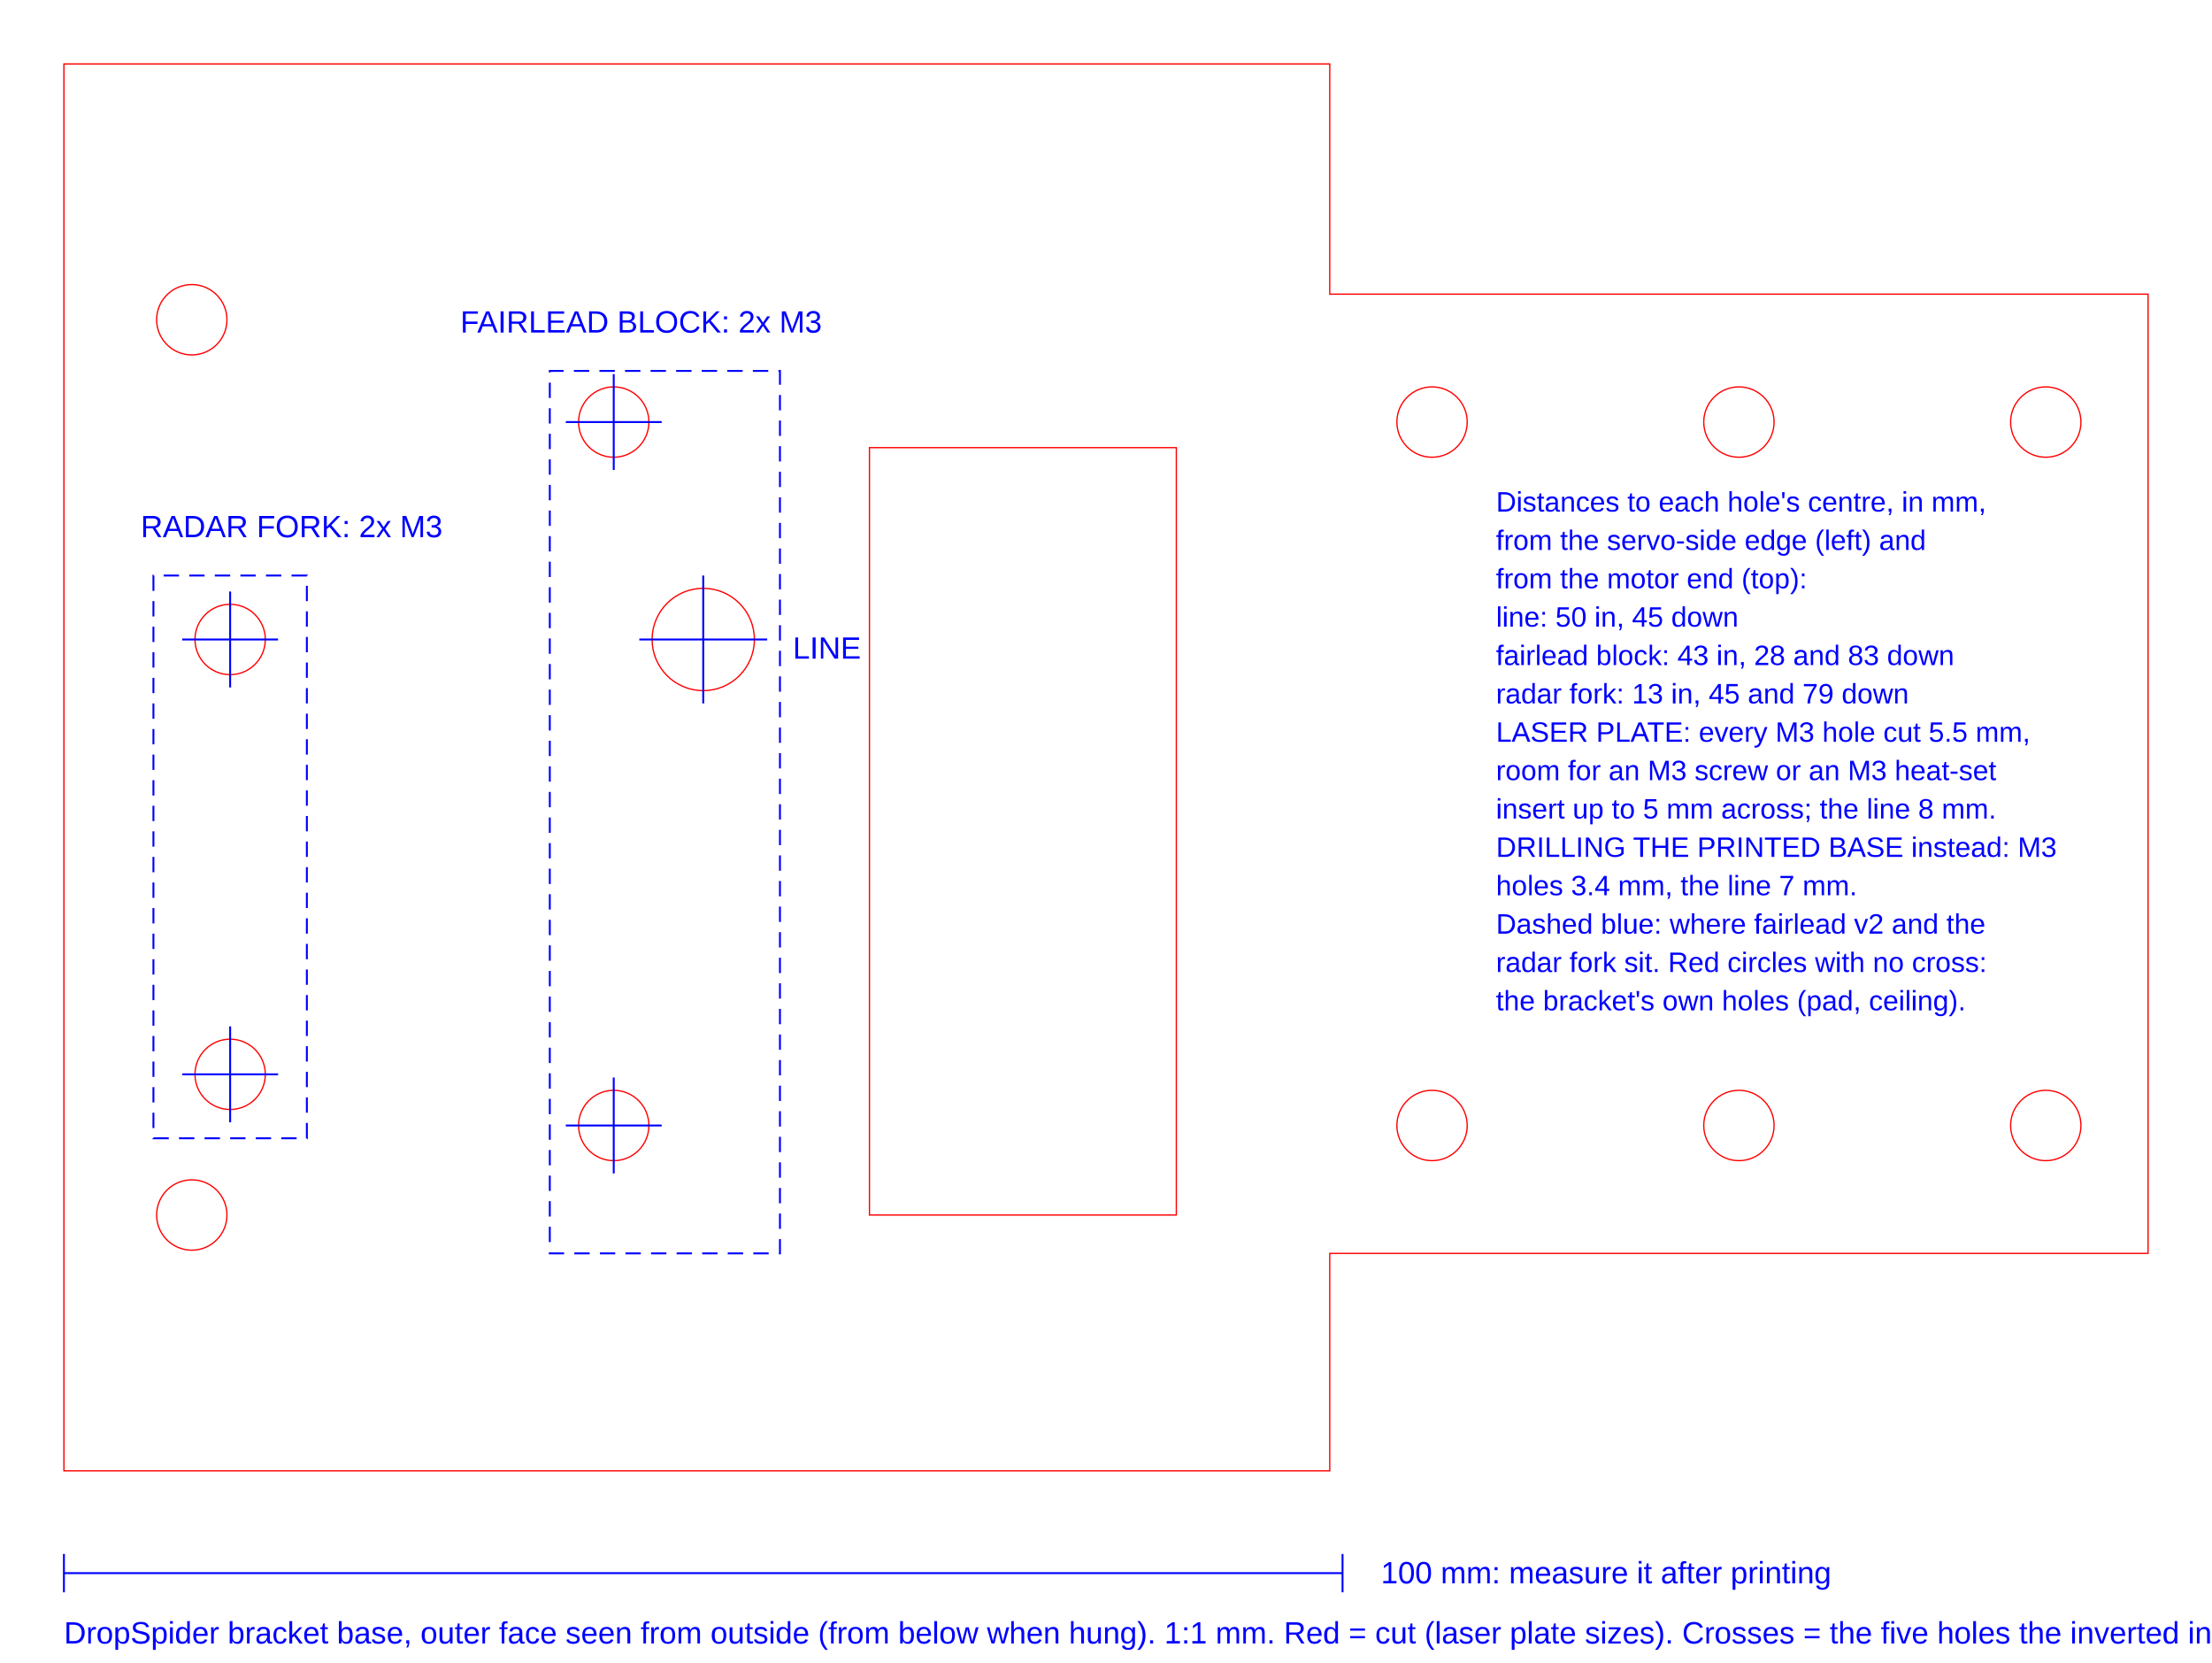
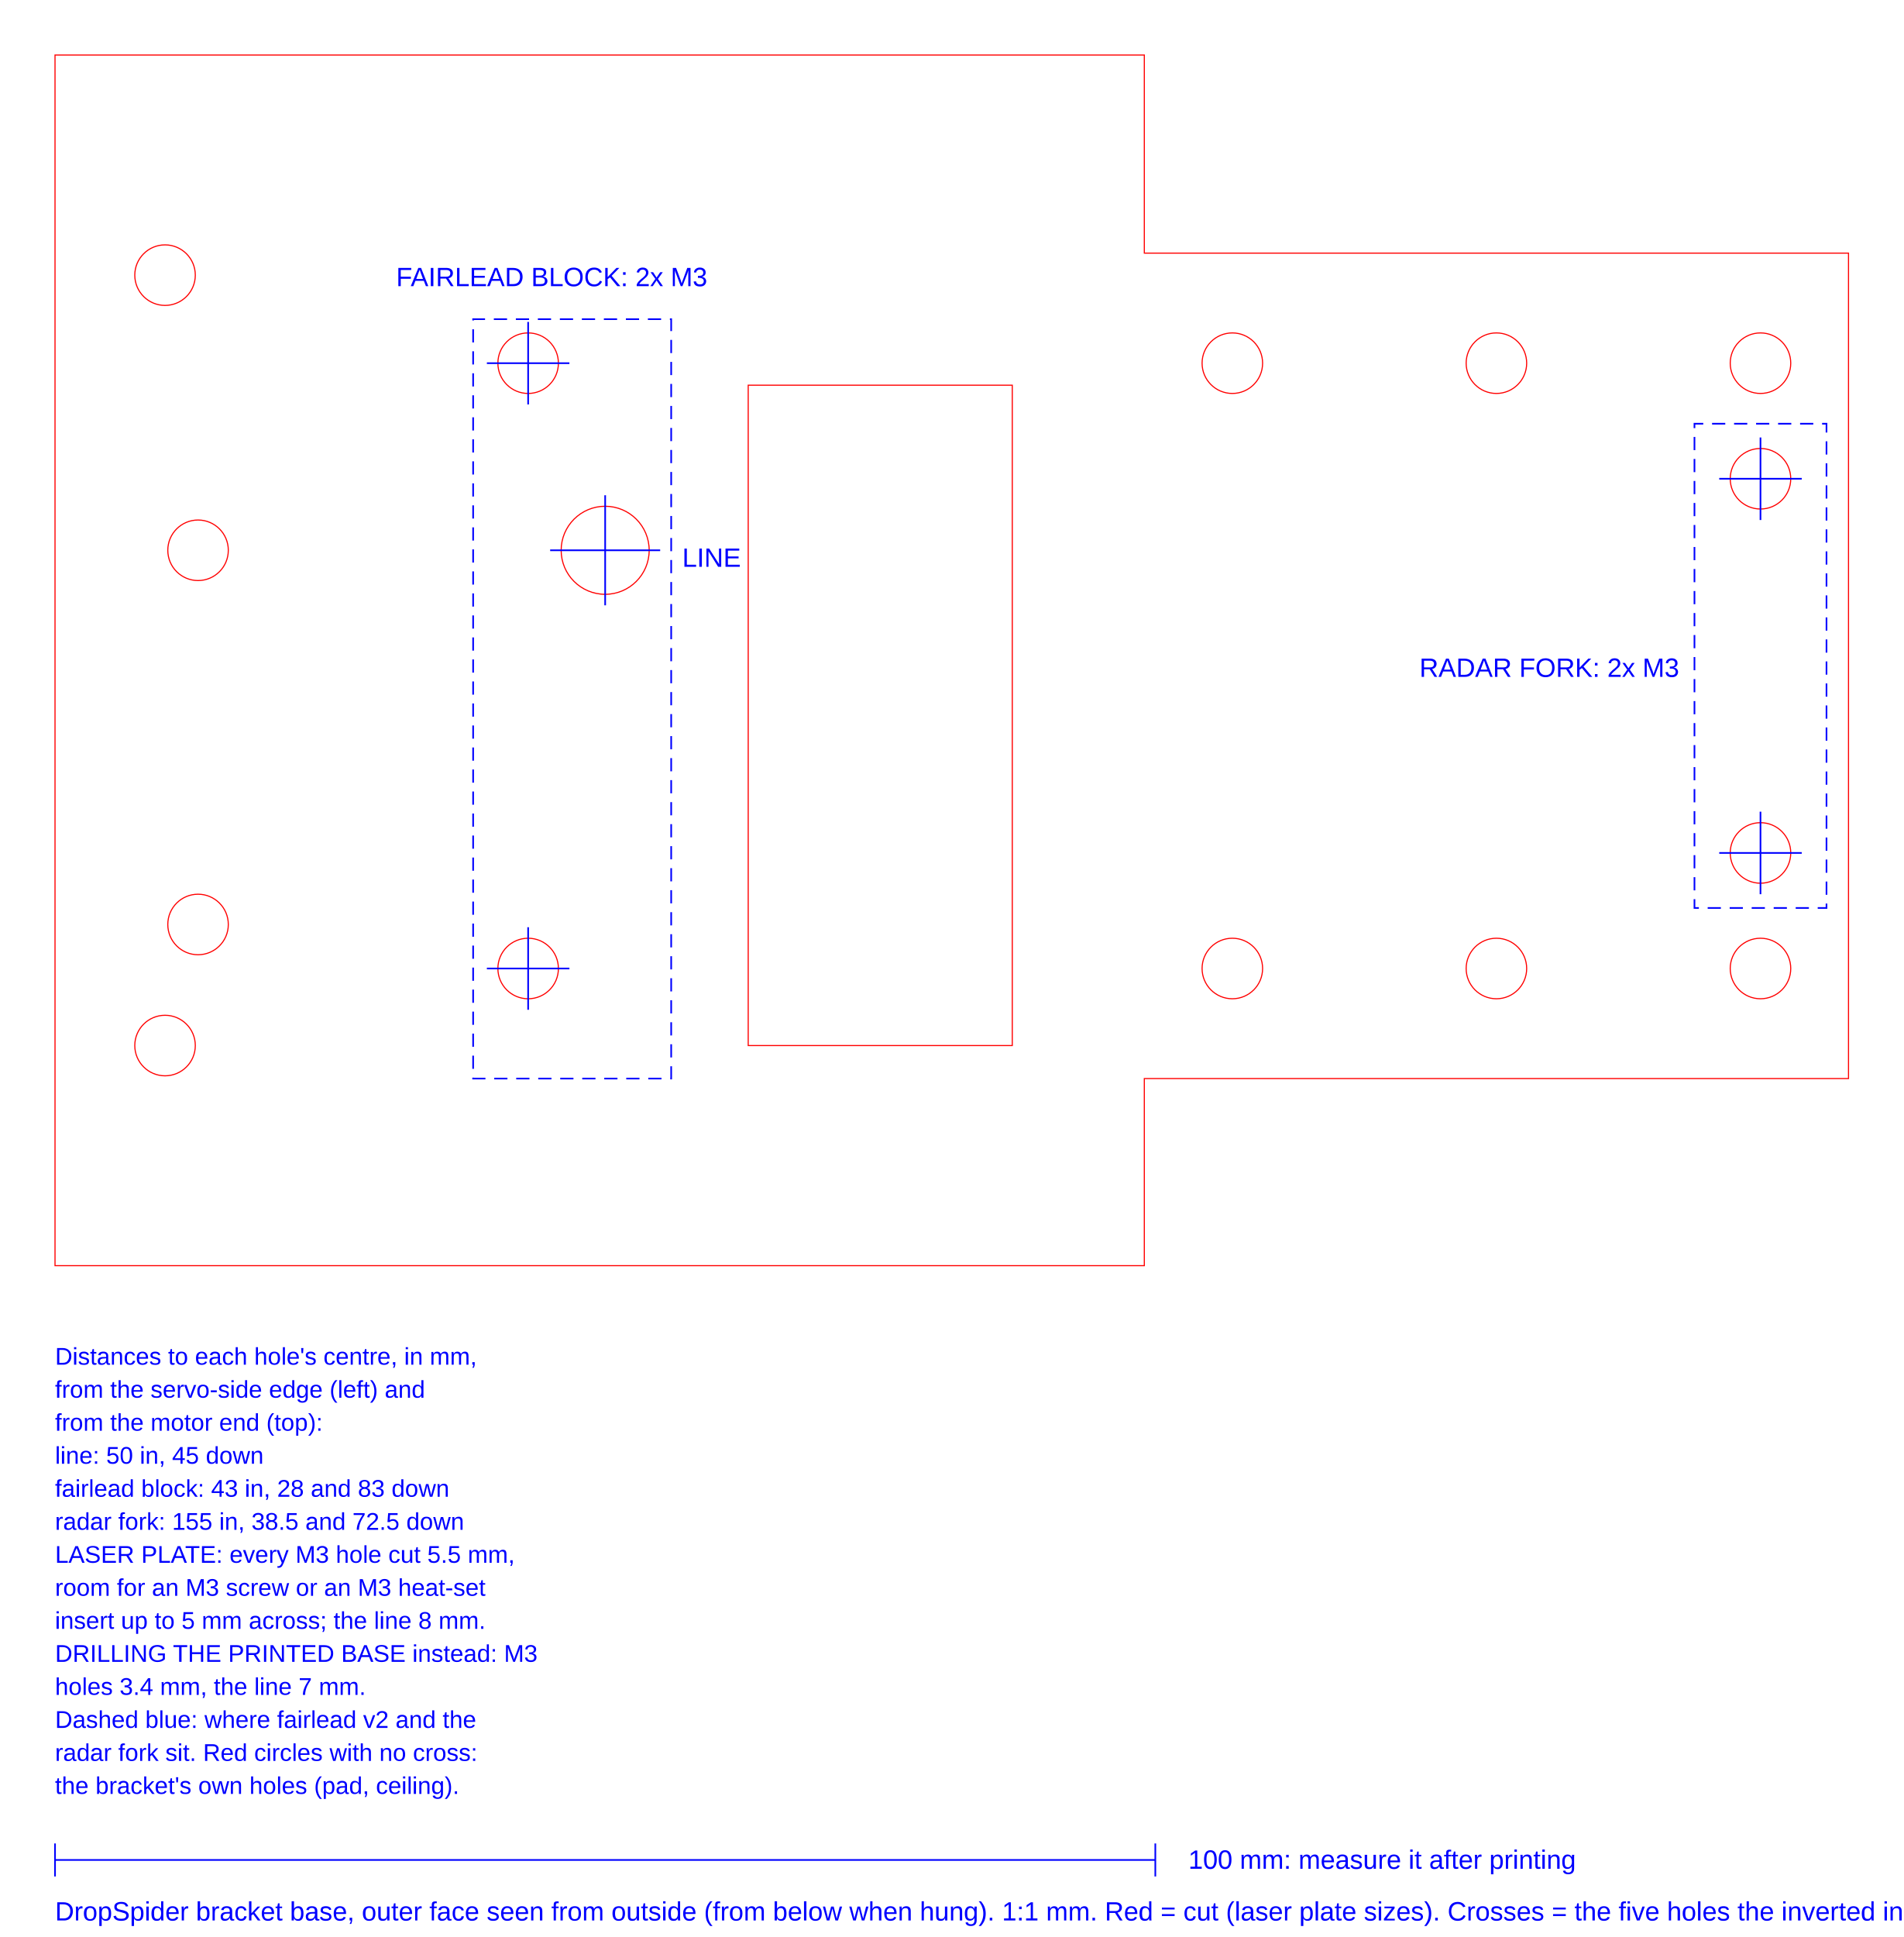
- <svg xmlns="http://www.w3.org/2000/svg" width="173.000mm" height="130.000mm" viewBox="0 0 173.000 130.000">
+ <svg xmlns="http://www.w3.org/2000/svg" width="173.000mm" height="176.000mm" viewBox="0 0 173.000 176.000">
  <path fill="none" stroke="#ff0000" stroke-width="0.1" d="M 104.000 5.000 L 103.792 5.000 L 100.040 5.000 L 9.950 5.000 L 5.000 5.000 L 5.000 109.500 L 5.000 115.000 L 99.050 115.000 L 104.000 115.000 L 104.000 113.867 L 104.000 98.000 L 163.733 98.000 L 168.000 98.000 L 168.000 28.000 L 168.000 23.000 L 108.267 23.000 L 104.000 23.000 L 104.000 6.200 Z" />
  <circle fill="none" stroke="#ff0000" stroke-width="0.1" cx="55.000" cy="50.000" r="4.000" />
  <circle fill="none" stroke="#ff0000" stroke-width="0.1" cx="136.000" cy="33.000" r="2.750" />
  <circle fill="none" stroke="#ff0000" stroke-width="0.1" cx="136.000" cy="88.000" r="2.750" />
  <circle fill="none" stroke="#ff0000" stroke-width="0.1" cx="112.000" cy="88.000" r="2.750" />
  <circle fill="none" stroke="#ff0000" stroke-width="0.1" cx="112.000" cy="33.000" r="2.750" />
  <circle fill="none" stroke="#ff0000" stroke-width="0.1" cx="160.000" cy="33.000" r="2.750" />
  <circle fill="none" stroke="#ff0000" stroke-width="0.1" cx="160.000" cy="88.000" r="2.750" />
+   <circle fill="none" stroke="#ff0000" stroke-width="0.1" cx="160.000" cy="43.500" r="2.750" />
+   <circle fill="none" stroke="#ff0000" stroke-width="0.1" cx="160.000" cy="77.500" r="2.750" />
  <path fill="none" stroke="#ff0000" stroke-width="0.1" d="M 90.800 35.000 L 92.000 35.000 L 92.000 92.000 L 92.000 95.000 L 69.200 95.000 L 68.000 95.000 L 68.000 76.000 L 68.000 73.500 L 68.000 35.500 L 68.000 35.000 Z" />
  <circle fill="none" stroke="#ff0000" stroke-width="0.1" cx="48.000" cy="88.000" r="2.750" />
  <circle fill="none" stroke="#ff0000" stroke-width="0.1" cx="48.000" cy="33.000" r="2.750" />
  <circle fill="none" stroke="#ff0000" stroke-width="0.1" cx="18.000" cy="50.000" r="2.750" />
  <circle fill="none" stroke="#ff0000" stroke-width="0.1" cx="18.000" cy="84.000" r="2.750" />
  <circle fill="none" stroke="#ff0000" stroke-width="0.1" cx="15.000" cy="95.000" r="2.750" />
  <circle fill="none" stroke="#ff0000" stroke-width="0.1" cx="15.000" cy="25.000" r="2.750" />
-   <path fill="none" stroke="#0000ff" stroke-width="0.15" stroke-dasharray="1.2 0.8" d="M 60.083 29.000 L 59.725 29.000 L 59.650 29.000 L 43.000 29.000 L 43.000 29.975 L 43.000 31.550 L 43.000 34.175 L 43.000 35.210 L 43.000 42.000 L 43.000 42.315 L 43.000 77.380 L 43.000 98.000 L 44.350 98.000 L 61.000 98.000 L 61.000 96.125 L 61.000 95.790 L 61.000 92.825 L 61.000 53.833 L 61.000 44.000 L 61.000 42.875 L 61.000 29.000 L 60.288 29.000 Z" />
-   <path fill="none" stroke="#0000ff" stroke-width="0.15" stroke-dasharray="1.2 0.8" d="M 24.000 45.000 L 22.800 45.000 L 12.000 45.000 L 12.000 47.260 L 12.000 56.300 L 12.000 57.100 L 12.000 59.780 L 12.000 68.340 L 12.000 76.900 L 12.000 77.700 L 12.000 86.740 L 12.000 89.000 L 13.200 89.000 L 24.000 89.000 L 24.000 86.740 L 24.000 77.700 L 24.000 76.900 L 24.000 74.220 L 24.000 57.100 L 24.000 56.300 L 24.000 47.260 Z" />
+   <path fill="none" stroke="#0000ff" stroke-width="0.15" stroke-dasharray="1.2 0.8" d="M 60.083 29.000 L 59.725 29.000 L 59.650 29.000 L 43.000 29.000 L 43.000 29.975 L 43.000 31.550 L 43.000 34.175 L 43.000 35.210 L 43.000 42.000 L 43.000 42.315 L 43.000 55.464 L 43.000 63.000 L 43.000 92.673 L 43.000 98.000 L 44.350 98.000 L 61.000 98.000 L 61.000 73.479 L 61.000 71.491 L 61.000 47.458 L 61.000 45.809 L 61.000 45.509 L 61.000 30.238 L 61.000 29.000 L 60.288 29.000 Z" />
+   <path fill="none" stroke="#0000ff" stroke-width="0.15" stroke-dasharray="1.2 0.8" d="M 155.200 82.500 L 166.000 82.500 L 166.000 80.240 L 166.000 71.200 L 166.000 70.400 L 166.000 67.720 L 166.000 59.160 L 166.000 50.600 L 166.000 49.800 L 166.000 40.760 L 166.000 38.500 L 164.800 38.500 L 154.000 38.500 L 154.000 40.760 L 154.000 49.800 L 154.000 50.600 L 154.000 53.280 L 154.000 70.400 L 154.000 71.200 L 154.000 80.240 L 154.000 82.500 Z" />
  <path fill="none" stroke="#0000ff" stroke-width="0.15" d="M 50.000 50.000 L 60.000 50.000 M 55.000 45.000 L 55.000 55.000" />
  <path fill="none" stroke="#0000ff" stroke-width="0.15" d="M 44.250 33.000 L 51.750 33.000 M 48.000 29.250 L 48.000 36.750" />
  <path fill="none" stroke="#0000ff" stroke-width="0.15" d="M 44.250 88.000 L 51.750 88.000 M 48.000 84.250 L 48.000 91.750" />
-   <path fill="none" stroke="#0000ff" stroke-width="0.15" d="M 14.250 50.000 L 21.750 50.000 M 18.000 46.250 L 18.000 53.750" />
-   <path fill="none" stroke="#0000ff" stroke-width="0.15" d="M 14.250 84.000 L 21.750 84.000 M 18.000 80.250 L 18.000 87.750" />
+   <path fill="none" stroke="#0000ff" stroke-width="0.15" d="M 156.250 43.500 L 163.750 43.500 M 160.000 39.750 L 160.000 47.250" />
+   <path fill="none" stroke="#0000ff" stroke-width="0.15" d="M 156.250 77.500 L 163.750 77.500 M 160.000 73.750 L 160.000 81.250" />
  <text fill="#0000ff" font-family="Arial" font-size="2.4" x="36.000" y="26.000">FAIRLEAD BLOCK: 2x M3</text>
  <text fill="#0000ff" font-family="Arial" font-size="2.4" x="62.000" y="51.500">LINE</text>
-   <text fill="#0000ff" font-family="Arial" font-size="2.4" x="11.000" y="42.000">RADAR FORK: 2x M3</text>
-   <text fill="#0000ff" font-family="Arial" font-size="2.2" x="117.000" y="40.000">Distances to each hole's centre, in mm,</text>
-   <text fill="#0000ff" font-family="Arial" font-size="2.2" x="117.000" y="43.000">from the servo-side edge (left) and</text>
-   <text fill="#0000ff" font-family="Arial" font-size="2.2" x="117.000" y="46.000">from the motor end (top):</text>
-   <text fill="#0000ff" font-family="Arial" font-size="2.2" x="117.000" y="49.000">line: 50 in, 45 down</text>
-   <text fill="#0000ff" font-family="Arial" font-size="2.2" x="117.000" y="52.000">fairlead block: 43 in, 28 and 83 down</text>
-   <text fill="#0000ff" font-family="Arial" font-size="2.2" x="117.000" y="55.000">radar fork: 13 in, 45 and 79 down</text>
-   <text fill="#0000ff" font-family="Arial" font-size="2.2" x="117.000" y="58.000">LASER PLATE: every M3 hole cut 5.5 mm,</text>
-   <text fill="#0000ff" font-family="Arial" font-size="2.2" x="117.000" y="61.000">room for an M3 screw or an M3 heat-set</text>
-   <text fill="#0000ff" font-family="Arial" font-size="2.2" x="117.000" y="64.000">insert up to 5 mm across; the line 8 mm.</text>
-   <text fill="#0000ff" font-family="Arial" font-size="2.2" x="117.000" y="67.000">DRILLING THE PRINTED BASE instead: M3</text>
-   <text fill="#0000ff" font-family="Arial" font-size="2.2" x="117.000" y="70.000">holes 3.4 mm, the line 7 mm.</text>
-   <text fill="#0000ff" font-family="Arial" font-size="2.2" x="117.000" y="73.000">Dashed blue: where fairlead v2 and the</text>
-   <text fill="#0000ff" font-family="Arial" font-size="2.2" x="117.000" y="76.000">radar fork sit. Red circles with no cross:</text>
-   <text fill="#0000ff" font-family="Arial" font-size="2.2" x="117.000" y="79.000">the bracket's own holes (pad, ceiling).</text>
-   <path fill="none" stroke="#0000ff" stroke-width="0.15" d="M 5.000 123.000 L 105.000 123.000 M 5.000 121.500 L 5.000 124.500 M 105.000 121.500 L 105.000 124.500" />
-   <text fill="#0000ff" font-family="Arial" font-size="2.4" x="108.000" y="123.800">100 mm: measure it after printing</text>
-   <text fill="#0000ff" font-family="Arial" font-size="2.4" x="5.000" y="128.500">DropSpider bracket base, outer face seen from outside (from below when hung). 1:1 mm. Red = cut (laser plate sizes). Crosses = the five holes the inverted install adds. Brace holes are the owner's.</text>
+   <text fill="#0000ff" font-family="Arial" font-size="2.4" x="129.000" y="61.500">RADAR FORK: 2x M3</text>
+   <text fill="#0000ff" font-family="Arial" font-size="2.2" x="5.000" y="124.000">Distances to each hole's centre, in mm,</text>
+   <text fill="#0000ff" font-family="Arial" font-size="2.2" x="5.000" y="127.000">from the servo-side edge (left) and</text>
+   <text fill="#0000ff" font-family="Arial" font-size="2.2" x="5.000" y="130.000">from the motor end (top):</text>
+   <text fill="#0000ff" font-family="Arial" font-size="2.2" x="5.000" y="133.000">line: 50 in, 45 down</text>
+   <text fill="#0000ff" font-family="Arial" font-size="2.2" x="5.000" y="136.000">fairlead block: 43 in, 28 and 83 down</text>
+   <text fill="#0000ff" font-family="Arial" font-size="2.2" x="5.000" y="139.000">radar fork: 155 in, 38.5 and 72.5 down</text>
+   <text fill="#0000ff" font-family="Arial" font-size="2.2" x="5.000" y="142.000">LASER PLATE: every M3 hole cut 5.5 mm,</text>
+   <text fill="#0000ff" font-family="Arial" font-size="2.2" x="5.000" y="145.000">room for an M3 screw or an M3 heat-set</text>
+   <text fill="#0000ff" font-family="Arial" font-size="2.2" x="5.000" y="148.000">insert up to 5 mm across; the line 8 mm.</text>
+   <text fill="#0000ff" font-family="Arial" font-size="2.2" x="5.000" y="151.000">DRILLING THE PRINTED BASE instead: M3</text>
+   <text fill="#0000ff" font-family="Arial" font-size="2.2" x="5.000" y="154.000">holes 3.4 mm, the line 7 mm.</text>
+   <text fill="#0000ff" font-family="Arial" font-size="2.2" x="5.000" y="157.000">Dashed blue: where fairlead v2 and the</text>
+   <text fill="#0000ff" font-family="Arial" font-size="2.2" x="5.000" y="160.000">radar fork sit. Red circles with no cross:</text>
+   <text fill="#0000ff" font-family="Arial" font-size="2.2" x="5.000" y="163.000">the bracket's own holes (pad, ceiling).</text>
+   <path fill="none" stroke="#0000ff" stroke-width="0.15" d="M 5.000 169.000 L 105.000 169.000 M 5.000 167.500 L 5.000 170.500 M 105.000 167.500 L 105.000 170.500" />
+   <text fill="#0000ff" font-family="Arial" font-size="2.4" x="108.000" y="169.800">100 mm: measure it after printing</text>
+   <text fill="#0000ff" font-family="Arial" font-size="2.4" x="5.000" y="174.500">DropSpider bracket base, outer face seen from outside (from below when hung). 1:1 mm. Red = cut (laser plate sizes). Crosses = the five holes the inverted install adds. Brace holes are the owner's.</text>
</svg>
